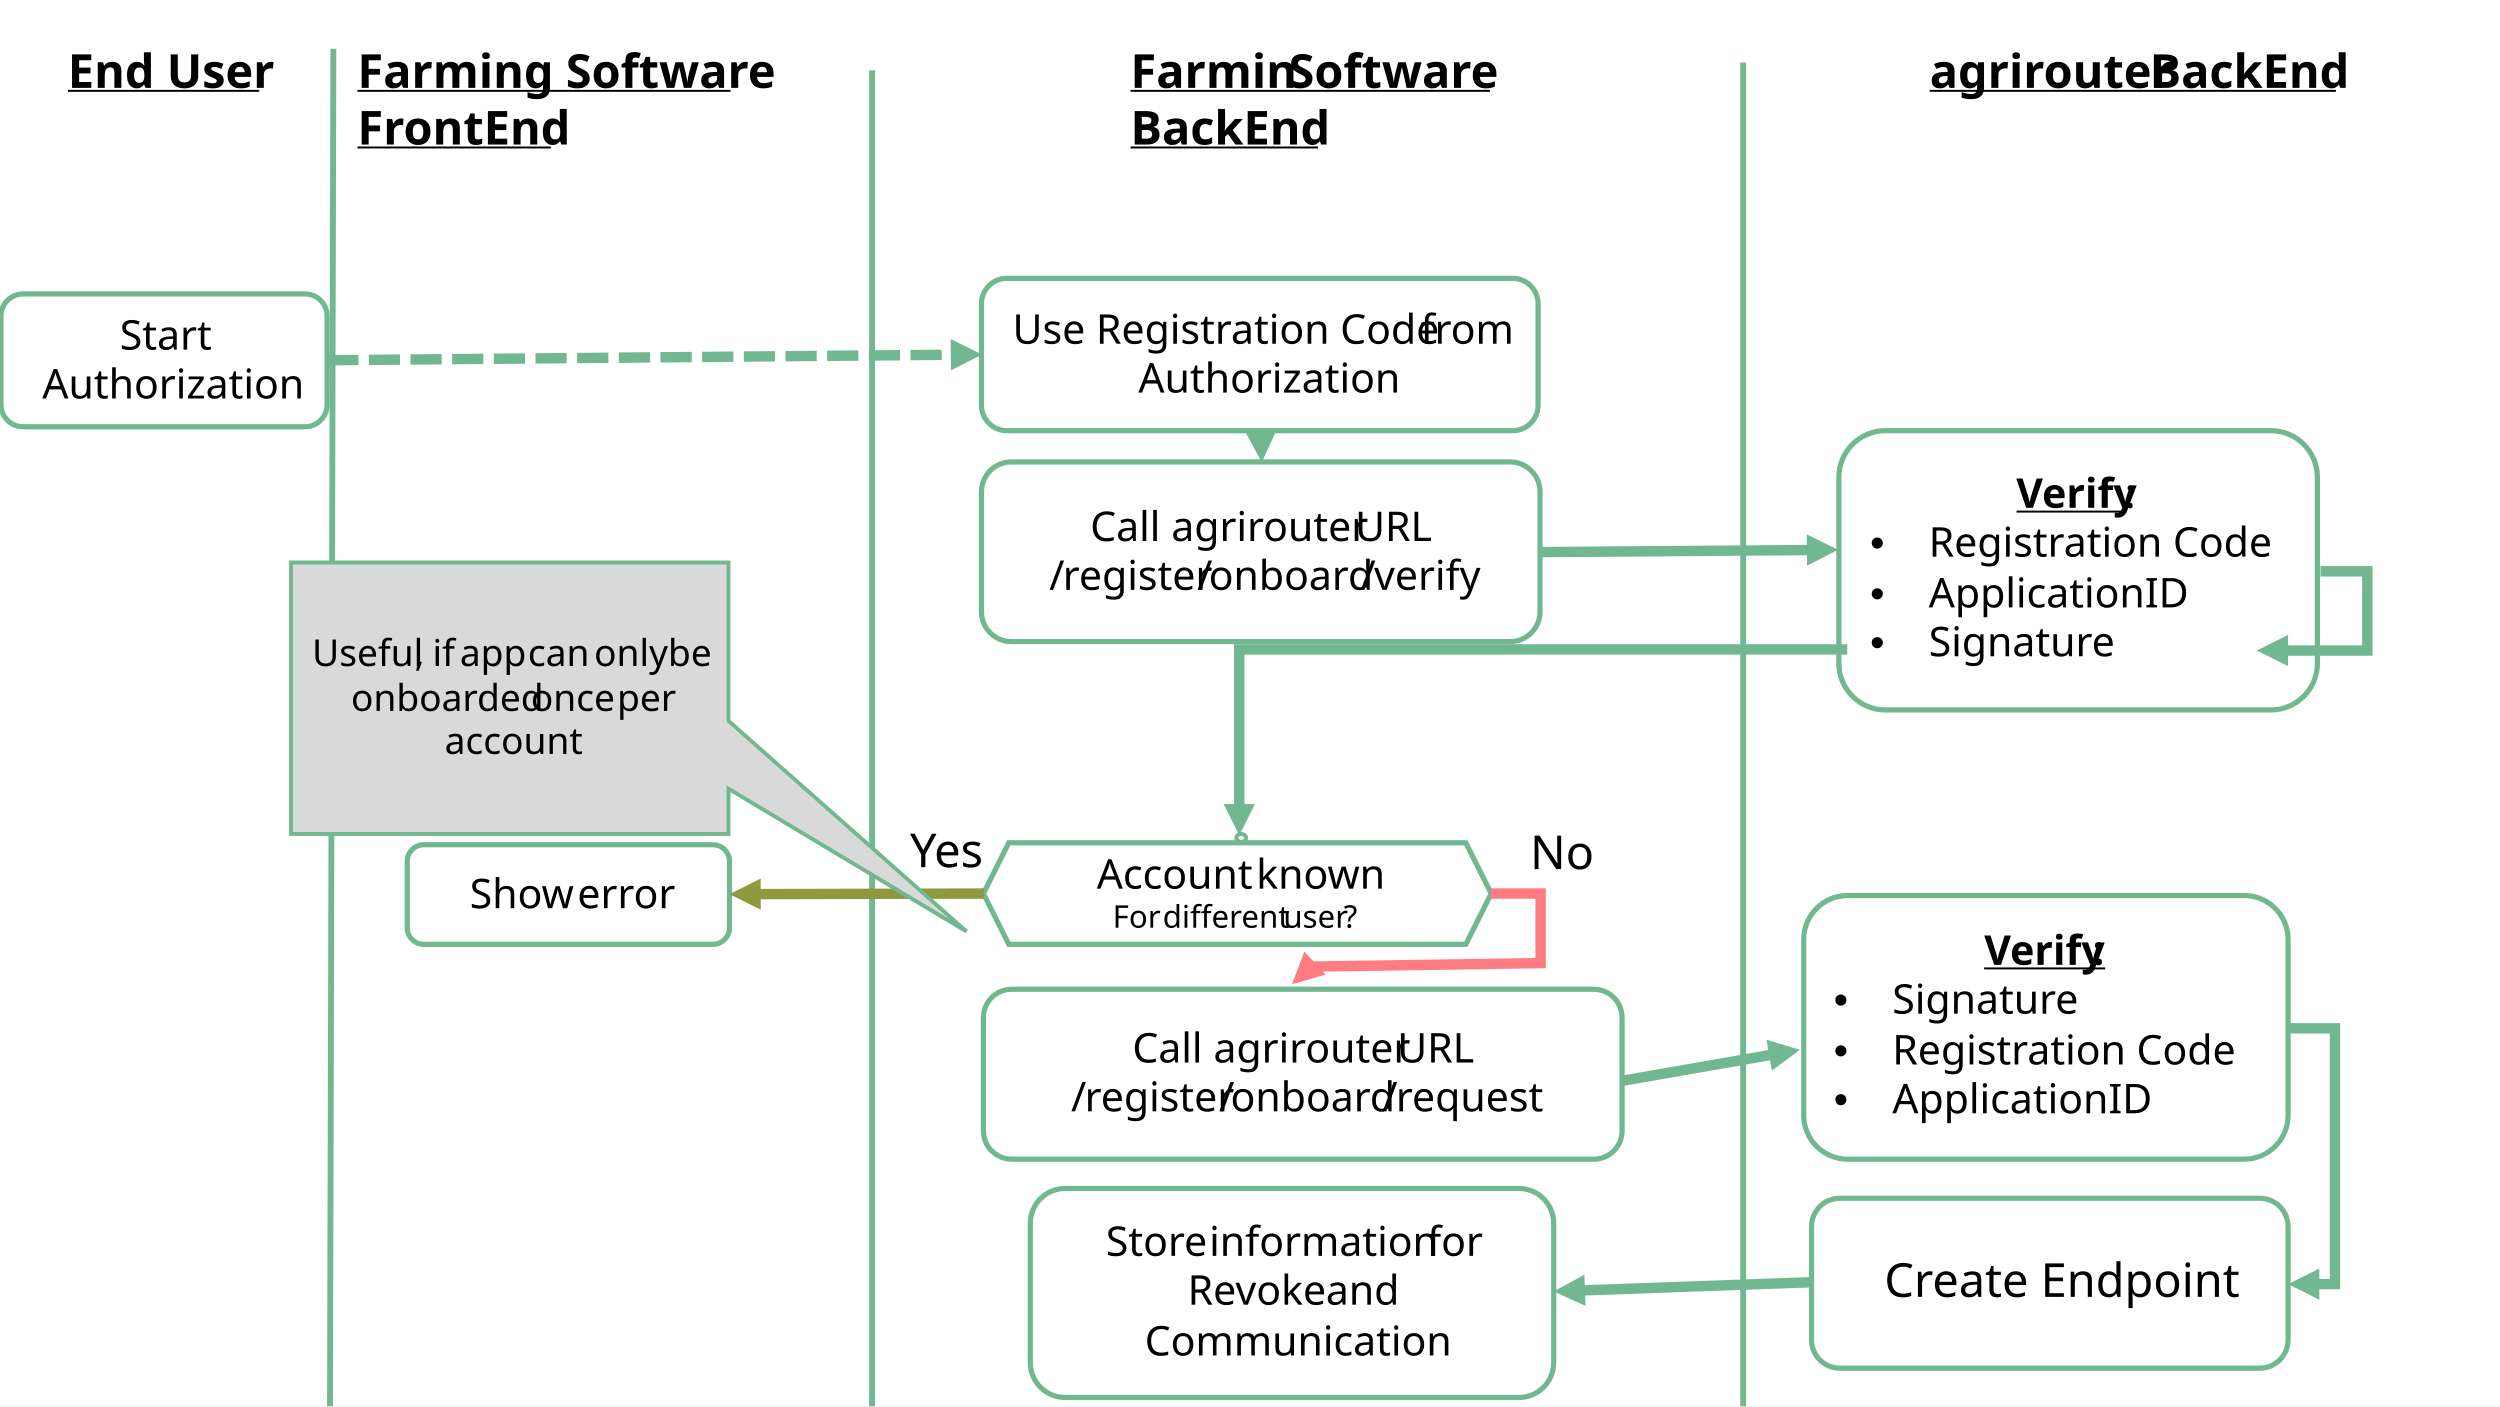
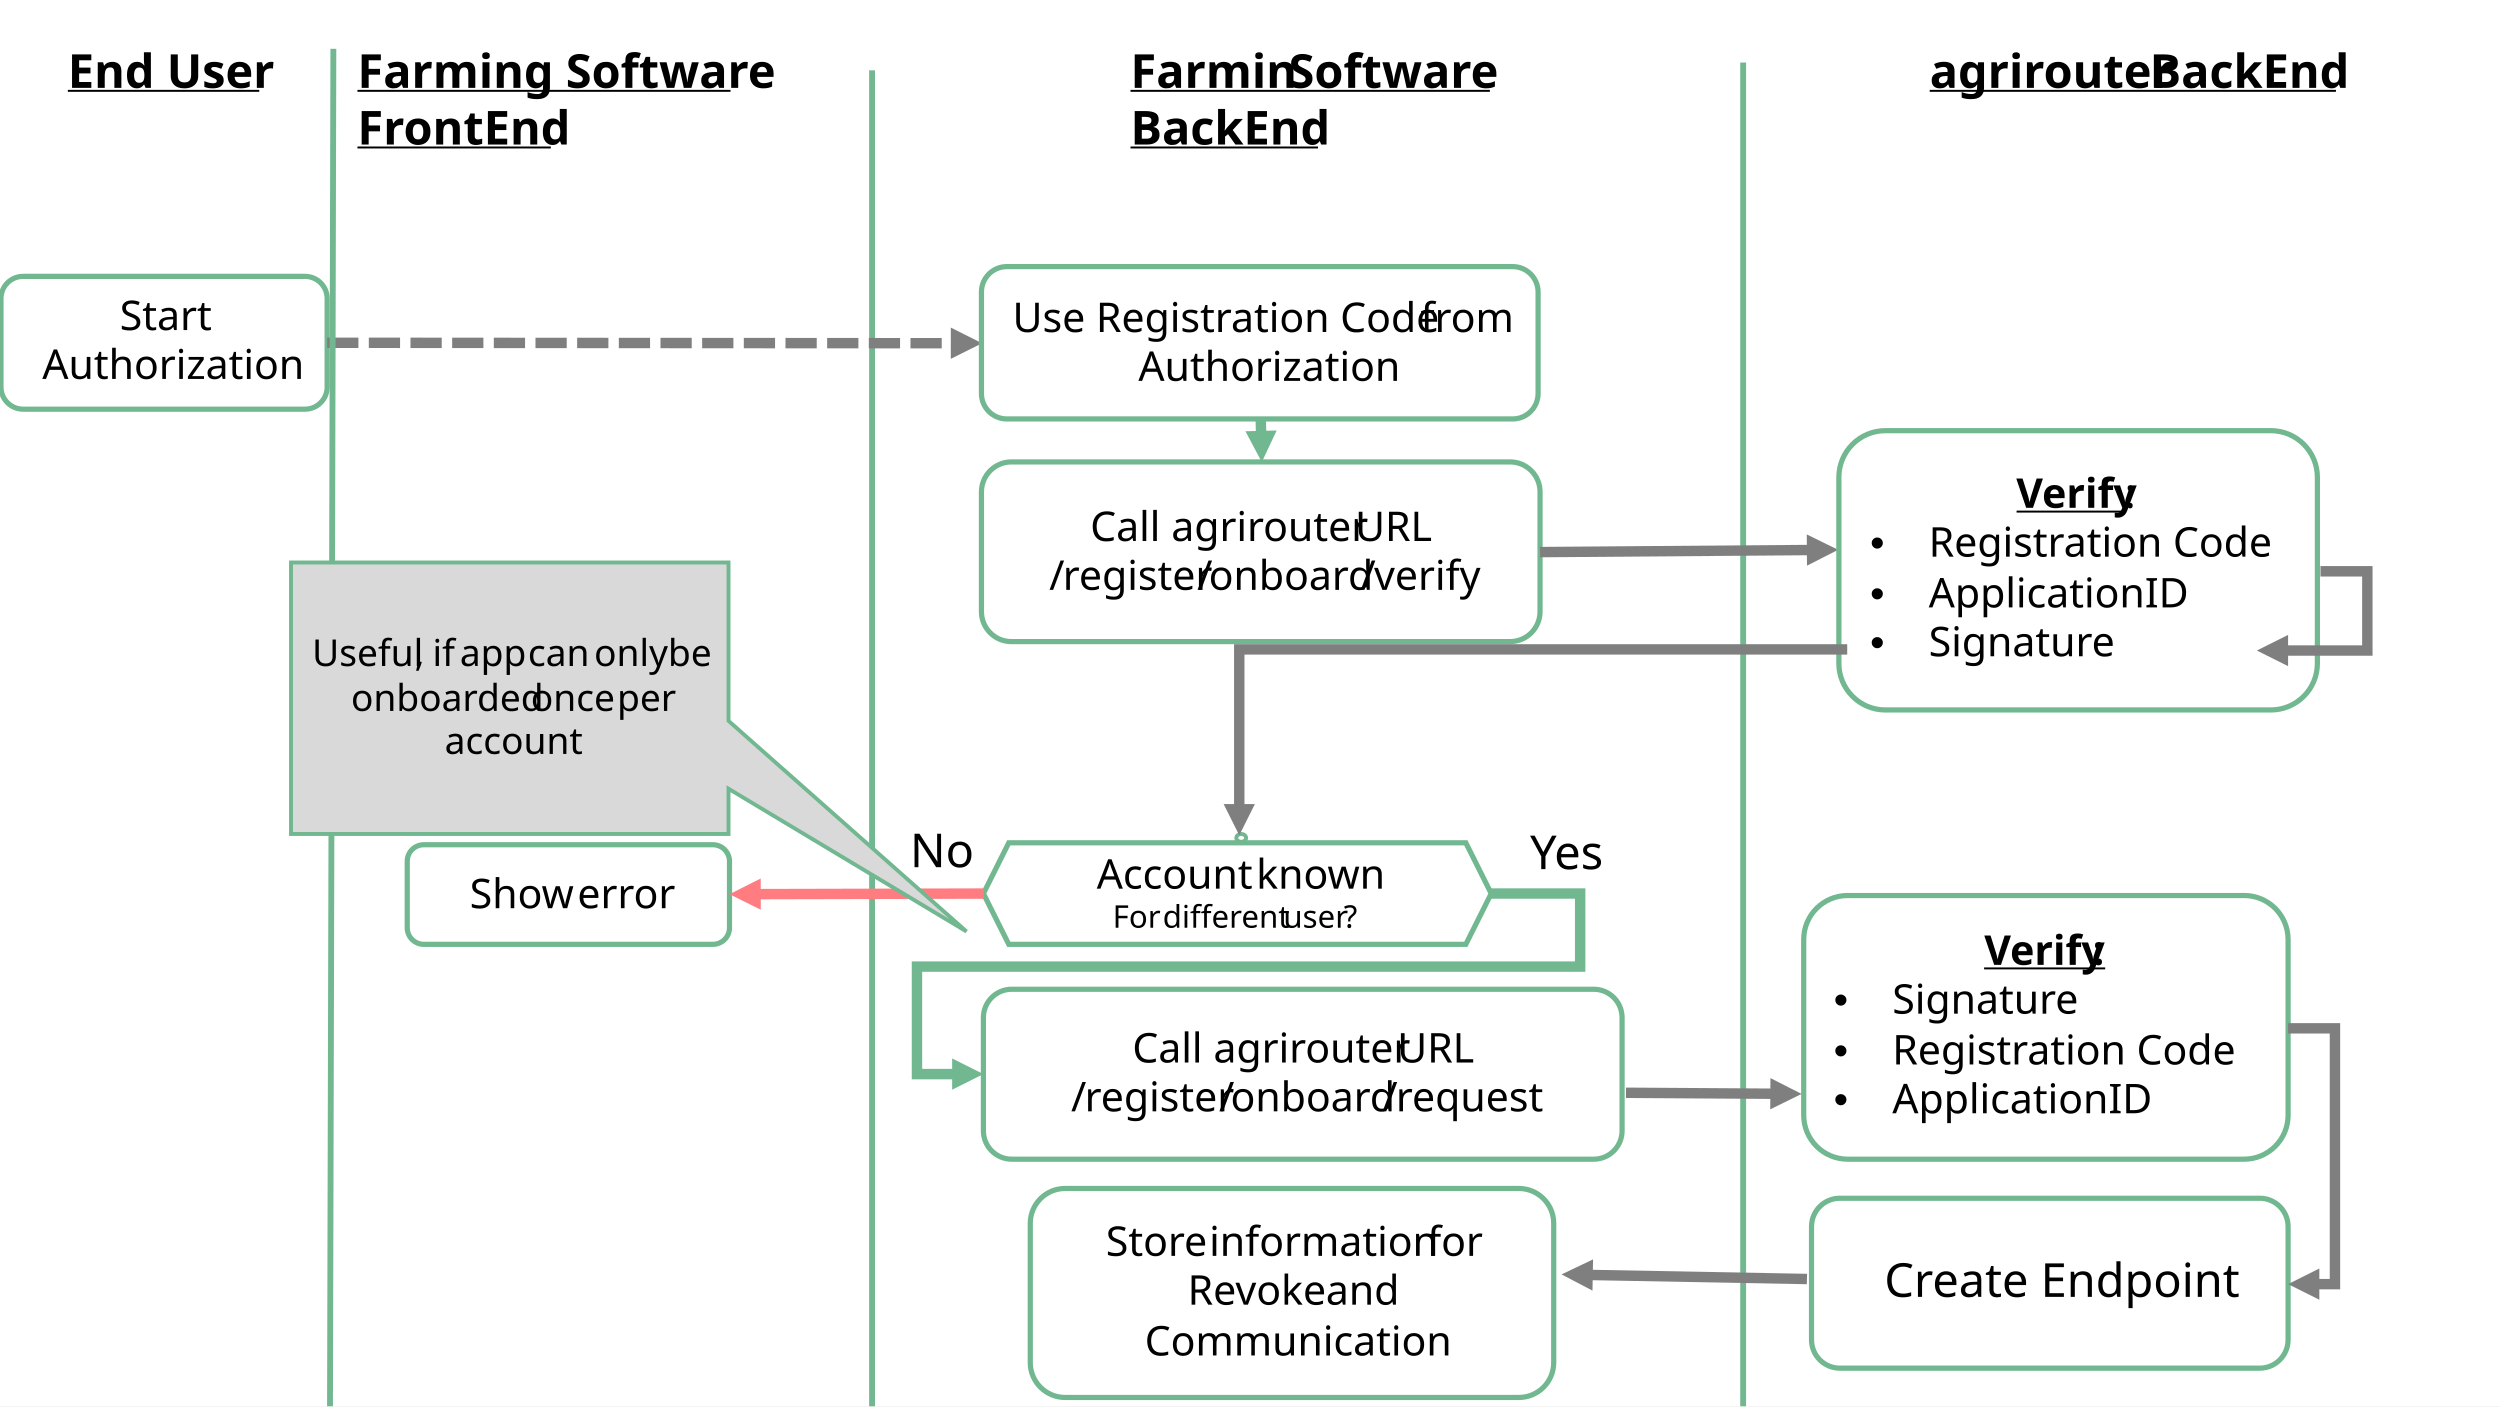
<svg xmlns="http://www.w3.org/2000/svg" width="1280" height="720" overflow="hidden">
  <defs>
    <clipPath id="clip0">
      <rect x="0" y="0" width="1280" height="720" />
    </clipPath>
  </defs>
  <g clip-path="url(#clip0)">
    <rect x="0" y="0" width="1280" height="720" fill="#FFFFFF" />
    <path d="M446.5 37.5 446.5 1274.11" stroke="#71B790" stroke-width="3" stroke-linecap="square" stroke-miterlimit="8" stroke-dasharray="9 3" fill="none" fill-rule="evenodd" />
    <path d="M892.5 33.5 892.5 1239.05" stroke="#71B790" stroke-width="3" stroke-linecap="square" stroke-miterlimit="8" stroke-dasharray="9 3" fill="none" fill-rule="evenodd" />
    <text font-family="Aptos,Aptos_MSFontService,sans-serif" font-weight="700" font-size="24" transform="translate(183.021 45)">Farming Software</text>
    <path d="M183.021 46.01 230.771 46.01 278.521 46.01 326.271 46.01 374.021 46.01 374.021 47.01 326.271 47.01 278.521 47.01 230.771 47.01 183.021 47.01Z" fill-rule="evenodd" />
    <text font-family="Aptos,Aptos_MSFontService,sans-serif" font-weight="700" font-size="24" transform="translate(183.021 74)">FrontEnd</text>
    <path d="M183.021 75.01 232.521 75.01 282.021 75.01 282.021 76.01 232.521 76.01 183.021 76.01Z" fill-rule="evenodd" />
    <text font-family="Aptos,Aptos_MSFontService,sans-serif" font-weight="700" font-size="24" transform="translate(578.821 45)">Farmin</text>
    <text font-family="Aptos,Aptos_MSFontService,sans-serif" font-weight="700" font-size="24" transform="translate(659.741 45)">Software</text>
    <path d="M578.821 46.01 624.821 46.01 670.821 46.01 716.821 46.01 762.821 46.01 762.821 47.01 716.821 47.01 670.821 47.01 624.821 47.01 578.821 47.01Z" fill-rule="evenodd" />
    <text font-family="Aptos,Aptos_MSFontService,sans-serif" font-weight="700" font-size="24" transform="translate(578.821 74)">BackEnd</text>
    <path d="M578.821 75.01 626.821 75.01 674.821 75.01 674.821 76.01 626.821 76.01 578.821 76.01Z" fill-rule="evenodd" />
    <text font-family="Aptos,Aptos_MSFontService,sans-serif" font-weight="700" font-size="24" transform="translate(988.01 45)">agrirouter</text>
    <text font-family="Aptos,Aptos_MSFontService,sans-serif" font-weight="700" font-size="24" transform="translate(1100.62 45)">BackEnd</text>
    <path d="M988.01 46.01 1057.34 46.01 1126.68 46.01 1196.01 46.01 1196.01 47.01 1126.68 47.01 1057.34 47.01 988.01 47.01Z" fill-rule="evenodd" />
-     <path d="M0.5 161.834C0.5 155.574 5.574 150.5 11.834 150.5L156.167 150.5C162.426 150.5 167.5 155.574 167.5 161.834L167.5 207.167C167.5 213.426 162.426 218.5 156.167 218.5L11.834 218.5C5.574 218.5 0.5 213.426 0.5 207.167Z" stroke="#71B790" stroke-width="2.667" stroke-miterlimit="8" fill="#FFFFFF" fill-rule="evenodd" />
-     <text font-family="Aptos,Aptos_MSFontService,sans-serif" font-weight="400" font-size="21" transform="translate(61.302 179)">Start</text>
-     <text font-family="Aptos,Aptos_MSFontService,sans-serif" font-weight="400" font-size="21" transform="translate(21.6554 204)">Authorization</text>
+     <path d="M0.5 152.834C0.5 146.574 5.574 141.5 11.834 141.5L156.167 141.5C162.426 141.5 167.5 146.574 167.5 152.834L167.5 198.167C167.5 204.426 162.426 209.5 156.167 209.5L11.834 209.5C5.574 209.5 0.5 204.426 0.5 198.167Z" stroke="#71B790" stroke-width="2.667" stroke-miterlimit="8" fill="#FFFFFF" fill-rule="evenodd" />
+     <text font-family="Aptos,Aptos_MSFontService,sans-serif" font-weight="400" font-size="21" transform="translate(61.302 169)">Start</text>
+     <text font-family="Aptos,Aptos_MSFontService,sans-serif" font-weight="400" font-size="21" transform="translate(21.6554 194)">Authorization</text>
    <path d="M502.5 251.834C502.5 243.365 509.365 236.5 517.834 236.5L773.166 236.5C781.635 236.5 788.5 243.365 788.5 251.834L788.5 313.166C788.5 321.635 781.635 328.5 773.166 328.5L517.834 328.5C509.365 328.5 502.5 321.635 502.5 313.166Z" stroke="#71B790" stroke-width="2.667" stroke-miterlimit="8" fill="#FFFFFF" fill-rule="evenodd" />
    <text font-family="Aptos,Aptos_MSFontService,sans-serif" font-weight="400" font-size="21" transform="translate(558.193 277)">Call</text>
    <text font-family="Aptos,Aptos_MSFontService,sans-serif" font-weight="400" font-size="21" transform="translate(599.693 277)">agrirouter</text>
    <text font-family="Aptos,Aptos_MSFontService,sans-serif" font-weight="400" font-size="21" transform="translate(693.793 277)">URL</text>
    <text font-family="Aptos,Aptos_MSFontService,sans-serif" font-weight="400" font-size="21" transform="translate(537.193 302)">/</text>
    <text font-family="Aptos,Aptos_MSFontService,sans-serif" font-weight="400" font-size="21" transform="translate(544.153 302)">register</text>
    <text font-family="Aptos,Aptos_MSFontService,sans-serif" font-weight="400" font-size="21" transform="translate(612.96 302)">/</text>
    <text font-family="Aptos,Aptos_MSFontService,sans-serif" font-weight="400" font-size="21" transform="translate(618.846 302)">onboard</text>
    <text font-family="Aptos,Aptos_MSFontService,sans-serif" font-weight="400" font-size="21" transform="translate(696.553 302)">/</text>
    <text font-family="Aptos,Aptos_MSFontService,sans-serif" font-weight="400" font-size="21" transform="translate(703.513 302)">verify</text>
    <path d="M945.5 319.167C945.5 315.485 948.485 312.5 952.167 312.5L1146.83 312.5C1150.52 312.5 1153.5 315.485 1153.5 319.167L1153.5 345.833C1153.5 349.515 1150.52 352.5 1146.83 352.5L952.167 352.5C948.485 352.5 945.5 349.515 945.5 345.833Z" stroke="#71B790" stroke-width="2.667" stroke-miterlimit="8" fill="#FFFFFF" fill-rule="evenodd" />
    <text font-family="Aptos,Aptos_MSFontService,sans-serif" font-weight="400" font-size="21" transform="translate(967.538 339)">Return</text>
    <text font-family="Aptos,Aptos_MSFontService,sans-serif" font-weight="400" font-size="21" transform="translate(1033.87 339)">accountID</text>
-     <path d="M0.023-2.667 16.023-2.526 15.976 2.807-0.023 2.667ZM21.356-2.479 37.355-2.339 37.309 2.994 21.309 2.854ZM42.688-2.292 58.688-2.152 58.641 3.181 42.642 3.041ZM64.021-2.105 80.02-1.965 79.974 3.368 63.974 3.228ZM85.353-1.918 101.353-1.778 101.306 3.555 85.307 3.415ZM106.686-1.731 122.685-1.591 122.639 3.742 106.639 3.602ZM128.018-1.544 144.018-1.404 143.971 3.93 127.972 3.789ZM149.351-1.357 165.35-1.216 165.304 4.117 149.304 3.976ZM170.683-1.17 186.683-1.029 186.636 4.304 170.637 4.163ZM192.016-0.983 208.015-0.842 207.969 4.491 191.969 4.351ZM213.348-0.795 229.348-0.655 229.301 4.678 213.302 4.538ZM234.681-0.608 250.68-0.468 250.634 4.865 234.634 4.725ZM256.014-0.421 272.013-0.281 271.966 5.052 255.967 4.912ZM277.346-0.234 293.345-0.094 293.299 5.239 277.299 5.099ZM298.679-0.047 314.678 0.093 314.631 5.426 298.632 5.286ZM320.011 0.14 322.001 0.158 321.954 5.491 319.964 5.473ZM319.382-5.199 335.311 2.941 319.241 10.8Z" fill="#71B790" transform="matrix(1 0 0 -1 167.5 184.441)" />
-     <path d="M0.021-2.667 139.309-1.593 139.268 3.74-0.021 2.667ZM136.684-6.947 152.622 1.176 136.56 9.053Z" fill="#71B790" transform="matrix(1 0 0 -1 788.5 282.676)" />
+     <path d="M167.502 172.833 183.502 172.845 183.498 178.178 167.498 178.167ZM188.835 172.849 204.835 172.861 204.831 178.194 188.831 178.182ZM210.169 172.864 226.169 172.876 226.165 178.209 210.165 178.198ZM231.502 172.88 247.502 172.892 247.498 178.225 231.498 178.213ZM252.835 172.895 268.835 172.907 268.831 178.24 252.831 178.229ZM274.169 172.911 290.169 172.923 290.165 178.256 274.165 178.244ZM295.502 172.927 311.502 172.938 311.498 178.271 295.498 178.26ZM316.835 172.942 332.835 172.954 332.831 178.287 316.831 178.275ZM338.169 172.958 354.169 172.969 354.165 178.303 338.165 178.291ZM359.502 172.973 375.502 172.985 375.498 178.318 359.498 178.306ZM380.835 172.989 396.835 173 396.831 178.334 380.831 178.322ZM402.169 173.004 418.169 173.016 418.165 178.349 402.165 178.337ZM423.502 173.02 439.502 173.031 439.498 178.365 423.498 178.353ZM444.835 173.035 460.835 173.047 460.831 178.38 444.831 178.369ZM466.169 173.051 482.169 173.062 482.165 178.396 466.165 178.384ZM487.502 173.066 489.479 173.068 489.475 178.401 487.498 178.4ZM486.817 167.732 502.811 175.744 486.805 183.732Z" fill="#7F7F7F" />
+     <path d="M0.021-2.667 139.309-1.593 139.268 3.74-0.021 2.667ZM136.684-6.947 152.622 1.176 136.56 9.053Z" fill="#7F7F7F" transform="matrix(1 0 0 -1 788.5 282.676)" />
    <text font-family="Aptos,Aptos_MSFontService,sans-serif" font-weight="700" font-size="24" transform="translate(34.7309 45)">End User</text>
    <path d="M34.731 46.01 59.231 46.01 83.731 46.01 108.231 46.01 132.731 46.01 132.731 47.01 108.231 47.01 83.731 47.01 59.231 47.01 34.731 47.01Z" fill-rule="evenodd" />
    <path d="M0 0 3.179 1282.37" stroke="#71B790" stroke-width="3" stroke-linecap="square" stroke-miterlimit="8" stroke-dasharray="9 3" fill="none" fill-rule="evenodd" transform="matrix(-1 0 0 1 170.679 26.5001)" />
    <path d="M941.5 244.334C941.5 231.171 952.171 220.5 965.334 220.5L1162.67 220.5C1175.83 220.5 1186.5 231.171 1186.5 244.334L1186.5 339.666C1186.5 352.829 1175.83 363.5 1162.67 363.5L965.334 363.5C952.171 363.5 941.5 352.829 941.5 339.666Z" stroke="#71B790" stroke-width="2.667" stroke-miterlimit="8" fill="#FFFFFF" fill-rule="evenodd" />
    <text font-family="Aptos,Aptos_MSFontService,sans-serif" font-weight="700" font-size="21" transform="translate(1032.33 260)">Verify</text>
    <text font-family="Aptos,Aptos_MSFontService,sans-serif" font-weight="400" font-size="21" transform="translate(1087.82 260)">:</text>
    <path d="M1032.49 261.436 1059.99 261.436 1087.49 261.436 1087.49 262.436 1059.99 262.436 1032.49 262.436Z" fill-rule="evenodd" />
    <text font-family="Arial,Arial_MSFontService,sans-serif" font-weight="400" font-size="21" transform="translate(957.494 285)">•</text>
    <text font-family="Aptos,Aptos_MSFontService,sans-serif" font-weight="400" font-size="21" transform="translate(987.494 285)">Registration Code</text>
    <text font-family="Arial,Arial_MSFontService,sans-serif" font-weight="400" font-size="21" transform="translate(957.494 311)">•</text>
    <text font-family="Aptos,Aptos_MSFontService,sans-serif" font-weight="400" font-size="21" transform="translate(987.494 311)">ApplicationID</text>
    <text font-family="Arial,Arial_MSFontService,sans-serif" font-weight="400" font-size="21" transform="translate(957.494 336)">•</text>
    <text font-family="Aptos,Aptos_MSFontService,sans-serif" font-weight="400" font-size="21" transform="translate(987.494 336)">Signature</text>
-     <path d="M0 2.667-24 2.667-21.333 0-21.333 40.569-24 37.903 19.248 37.903 19.248 43.236-26.667 43.236-26.667-2.667 0-2.667ZM16.581 32.569 32.581 40.569 16.581 48.569Z" fill="#71B790" transform="matrix(-1 0 0 1 1188.08 292.5)" />
+     <path d="M0 2.667-24 2.667-21.333 0-21.333 40.569-24 37.903 19.248 37.903 19.248 43.236-26.667 43.236-26.667-2.667 0-2.667ZM16.581 32.569 32.581 40.569 16.581 48.569Z" fill="#7F7F7F" transform="matrix(-1 0 0 1 1188.08 292.5)" />
    <path d="M208.5 441C208.5 436.306 212.306 432.5 217 432.5L365 432.5C369.694 432.5 373.5 436.306 373.5 441L373.5 475C373.5 479.694 369.694 483.5 365 483.5L217 483.5C212.306 483.5 208.5 479.694 208.5 475Z" stroke="#71B790" stroke-width="2.667" stroke-miterlimit="8" fill="#FFFFFF" fill-rule="evenodd" />
    <text font-family="Aptos,Aptos_MSFontService,sans-serif" font-weight="400" font-size="21" transform="translate(240.487 465)">Show</text>
    <text font-family="Aptos,Aptos_MSFontService,sans-serif" font-weight="400" font-size="21" transform="translate(295.613 465)">error</text>
    <path d="M503.5 457.5 516.5 431.5 750.5 431.5 763.5 457.5 750.5 483.5 516.5 483.5Z" stroke="#71B790" stroke-width="2.667" stroke-miterlimit="8" fill="#FFFFFF" fill-rule="evenodd" />
    <text font-family="Aptos,Aptos_MSFontService,sans-serif" font-weight="400" font-size="21" transform="translate(561.521 455)">Account</text>
    <text font-family="Aptos,Aptos_MSFontService,sans-serif" font-weight="400" font-size="21" transform="translate(643.188 455)">known</text>
    <text font-family="Aptos,Aptos_MSFontService,sans-serif" font-weight="400" font-size="16" transform="translate(569.668 475)">For</text>
    <text font-family="Aptos,Aptos_MSFontService,sans-serif" font-weight="400" font-size="16" transform="translate(595.301 475)">different</text>
    <text font-family="Aptos,Aptos_MSFontService,sans-serif" font-weight="400" font-size="16" transform="translate(657.048 475)">user</text>
    <text font-family="Aptos,Aptos_MSFontService,sans-serif" font-weight="400" font-size="16" transform="translate(687.995 475)">?</text>
    <path d="M633 429C633 427.895 634.119 427 635.5 427 636.881 427 638 427.895 638 429 638 430.105 636.881 431 635.5 431 634.119 431 633 430.105 633 429Z" stroke="#71B790" stroke-width="2" stroke-miterlimit="8" fill="none" fill-rule="evenodd" />
-     <path d="M0-2.667 313.937-2.667 313.937 81.838 308.604 81.838 308.604 0 311.27 2.667 0 2.667ZM319.27 79.171 311.27 95.171 303.27 79.171Z" fill="#71B790" transform="matrix(-1 1.22465e-16 1.22465e-16 1 945.77 332.5)" />
-     <path d="M0.007-2.667 117.001-2.374 116.988 2.959-0.007 2.667ZM114.348-7.714 130.328 0.326 114.308 8.286Z" fill="#8F993E" transform="matrix(-1 0 0 1 503.828 457.5)" />
-     <text font-family="Aptos,Aptos_MSFontService,sans-serif" font-weight="400" font-size="24" transform="translate(465.917 444)">Yes</text>
+     <path d="M0-2.667 313.937-2.667 313.937 81.838 308.604 81.838 308.604 0 311.27 2.667 0 2.667ZM319.27 79.171 311.27 95.171 303.27 79.171Z" fill="#7F7F7F" transform="matrix(-1 1.22465e-16 1.22465e-16 1 945.77 332.5)" />
+     <path d="M0.007-2.667 117.001-2.374 116.988 2.959-0.007 2.667ZM114.348-7.714 130.328 0.326 114.308 8.286Z" fill="#FF7C80" transform="matrix(-1 0 0 1 503.828 457.5)" />
+     <text font-family="Aptos,Aptos_MSFontService,sans-serif" font-weight="400" font-size="24" transform="translate(465.917 444)">No</text>
    <path d="M503.5 521C503.5 512.992 509.992 506.5 518 506.5L816 506.5C824.008 506.5 830.5 512.992 830.5 521L830.5 579C830.5 587.008 824.008 593.5 816 593.5L518 593.5C509.992 593.5 503.5 587.008 503.5 579Z" stroke="#71B790" stroke-width="2.667" stroke-miterlimit="8" fill="#FFFFFF" fill-rule="evenodd" />
    <text font-family="Aptos,Aptos_MSFontService,sans-serif" font-weight="400" font-size="21" transform="translate(579.775 544)">Call</text>
    <text font-family="Aptos,Aptos_MSFontService,sans-serif" font-weight="400" font-size="21" transform="translate(621.275 544)">agrirouter</text>
    <text font-family="Aptos,Aptos_MSFontService,sans-serif" font-weight="400" font-size="21" transform="translate(715.375 544)">URL</text>
    <text font-family="Aptos,Aptos_MSFontService,sans-serif" font-weight="400" font-size="21" transform="translate(548.375 569)">/</text>
    <text font-family="Aptos,Aptos_MSFontService,sans-serif" font-weight="400" font-size="21" transform="translate(555.335 569)">register</text>
    <text font-family="Aptos,Aptos_MSFontService,sans-serif" font-weight="400" font-size="21" transform="translate(624.142 569)">/</text>
    <text font-family="Aptos,Aptos_MSFontService,sans-serif" font-weight="400" font-size="21" transform="translate(630.028 569)">onboard</text>
    <text font-family="Aptos,Aptos_MSFontService,sans-serif" font-weight="400" font-size="21" transform="translate(707.735 569)">/</text>
    <text font-family="Aptos,Aptos_MSFontService,sans-serif" font-weight="400" font-size="21" transform="translate(714.695 569)">request</text>
-     <path d="M0 2.667-25.472 2.667-22.805 0-22.805 35.595-25.431 32.929 92.078 34.737 91.996 40.07-28.138 38.221-28.138-2.667 0-2.667ZM95.502 29.715 101.837 46.444 84.653 41.475Z" fill="#FF7C80" transform="matrix(-1 0 0 1 763.338 457.5)" />
-     <text font-family="Aptos,Aptos_MSFontService,sans-serif" font-weight="400" font-size="24" transform="translate(783.395 445)">No</text>
+     <path d="M0 2.667-45.838 2.667-43.172 0-43.172 37.398-45.838 34.732 296.382 34.732 296.382 95.102 273.04 95.102 273.04 89.769 293.715 89.769 291.048 92.436 291.048 37.398 293.715 40.065-48.505 40.065-48.505-2.667 0-2.667ZM275.706 100.436 259.706 92.436 275.706 84.436Z" fill="#71B790" transform="matrix(-1 0 0 1 763.206 457.5)" />
+     <text font-family="Aptos,Aptos_MSFontService,sans-serif" font-weight="400" font-size="24" transform="translate(783.395 445)">Yes</text>
    <path d="M923.5 481C923.5 468.574 933.574 458.5 946 458.5L1149 458.5C1161.43 458.5 1171.5 468.574 1171.5 481L1171.5 571C1171.5 583.426 1161.43 593.5 1149 593.5L946 593.5C933.574 593.5 923.5 583.426 923.5 571Z" stroke="#71B790" stroke-width="2.667" stroke-miterlimit="8" fill="#FFFFFF" fill-rule="evenodd" />
    <text font-family="Aptos,Aptos_MSFontService,sans-serif" font-weight="700" font-size="21" transform="translate(1015.95 494)">Verify</text>
    <text font-family="Aptos,Aptos_MSFontService,sans-serif" font-weight="700" font-size="21" transform="translate(1071.43 494)">:</text>
    <path d="M1015.86 495.322 1046.86 495.322 1077.86 495.322 1077.86 496.322 1046.86 496.322 1015.86 496.322Z" fill-rule="evenodd" />
    <text font-family="Arial,Arial_MSFontService,sans-serif" font-weight="400" font-size="21" transform="translate(938.861 519)">•</text>
    <text font-family="Aptos,Aptos_MSFontService,sans-serif" font-weight="400" font-size="21" transform="translate(968.861 519)">Signature</text>
    <text font-family="Arial,Arial_MSFontService,sans-serif" font-weight="400" font-size="21" transform="translate(938.861 545)">•</text>
    <text font-family="Aptos,Aptos_MSFontService,sans-serif" font-weight="400" font-size="21" transform="translate(968.861 545)">Registration Code</text>
    <text font-family="Arial,Arial_MSFontService,sans-serif" font-weight="400" font-size="21" transform="translate(938.861 570)">•</text>
    <text font-family="Aptos,Aptos_MSFontService,sans-serif" font-weight="400" font-size="21" transform="translate(968.861 570)">ApplicationID</text>
-     <path d="M0.458-2.627 78.407 10.965 77.491 16.219-0.458 2.627ZM76.696 5.253 91.084 15.883 73.948 21.015Z" fill="#71B790" transform="matrix(1 0 0 -1 830.5 553.383)" />
+     <path d="M832.518 556.833 909.092 557.334 909.057 562.667 832.483 562.167ZM906.46 551.984 922.408 560.088 906.356 567.983Z" fill="#7F7F7F" />
    <path d="M927.5 628C927.5 619.992 933.992 613.5 942 613.5L1157 613.5C1165.01 613.5 1171.5 619.992 1171.5 628L1171.5 686C1171.5 694.008 1165.01 700.5 1157 700.5L942 700.5C933.992 700.5 927.5 694.008 927.5 686Z" stroke="#71B790" stroke-width="2.667" stroke-miterlimit="8" fill="#FFFFFF" fill-rule="evenodd" />
    <text font-family="Aptos,Aptos_MSFontService,sans-serif" font-weight="400" font-size="24" transform="translate(964.77 664)">Create Endpoint</text>
-     <path d="M0 2.667-24 2.667-21.333 0-21.333 130.968-24 128.301-13.333 128.301-13.333 133.634-26.667 133.634-26.667-2.667 0-2.667ZM-16 122.968 0 130.968-16 138.968Z" fill="#71B790" transform="matrix(-1 0 0 1 1171.5 526.5)" />
+     <path d="M0 2.667-24 2.667-21.333 0-21.333 130.968-24 128.301-13.333 128.301-13.333 133.634-26.667 133.634-26.667-2.667 0-2.667ZM-16 122.968 0 130.968-16 138.968Z" fill="#7F7F7F" transform="matrix(-1 0 0 1 1171.5 526.5)" />
    <path d="M527.5 626.334C527.5 616.484 535.484 608.5 545.334 608.5L777.667 608.5C787.516 608.5 795.5 616.484 795.5 626.334L795.5 697.667C795.5 707.516 787.516 715.5 777.667 715.5L545.334 715.5C535.484 715.5 527.5 707.516 527.5 697.667Z" stroke="#71B790" stroke-width="2.667" stroke-miterlimit="8" fill="#FFFFFF" fill-rule="evenodd" />
    <text font-family="Aptos,Aptos_MSFontService,sans-serif" font-weight="400" font-size="21" transform="translate(566.179 643)">Store</text>
    <text font-family="Aptos,Aptos_MSFontService,sans-serif" font-weight="400" font-size="21" transform="translate(619.112 643)">information</text>
    <text font-family="Aptos,Aptos_MSFontService,sans-serif" font-weight="400" font-size="21" transform="translate(730.652 643)">for</text>
    <text font-family="Aptos,Aptos_MSFontService,sans-serif" font-weight="400" font-size="21" transform="translate(608.065 668)">Revoke</text>
    <text font-family="Aptos,Aptos_MSFontService,sans-serif" font-weight="400" font-size="21" transform="translate(678.825 668)">and</text>
    <text font-family="Aptos,Aptos_MSFontService,sans-serif" font-weight="400" font-size="21" transform="translate(586.099 694)">Communication</text>
-     <path d="M0.095-2.665 118.308 1.564 118.117 6.894-0.095 2.665ZM115.833-3.861 131.537 4.706 115.261 12.129Z" fill="#71B790" transform="matrix(-1 0 0 1 927.037 656.5)" />
-     <path d="M502.5 155.5C502.5 148.32 508.32 142.5 515.5 142.5L774.5 142.5C781.68 142.5 787.5 148.32 787.5 155.5L787.5 207.5C787.5 214.68 781.68 220.5 774.5 220.5L515.5 220.5C508.32 220.5 502.5 214.68 502.5 207.5Z" stroke="#71B790" stroke-width="2.667" stroke-miterlimit="8" fill="#FFFFFF" fill-rule="evenodd" />
-     <text font-family="Aptos,Aptos_MSFontService,sans-serif" font-weight="400" font-size="21" transform="translate(518.418 176)">Use Registration Code</text>
-     <text font-family="Aptos,Aptos_MSFontService,sans-serif" font-weight="400" font-size="21" transform="translate(727.284 176)">from</text>
-     <text font-family="Aptos,Aptos_MSFontService,sans-serif" font-weight="400" font-size="21" transform="translate(582.851 201)">Authorization</text>
-     <path d="M648.165 220.411 648.26 223.269 642.93 223.447 642.835 220.589ZM653.502 220.426 646.039 236.684 637.511 220.959Z" fill="#71B790" />
+     <path d="M925.105 657.519 812.781 655.416 812.881 650.083 925.205 652.187ZM815.347 660.798 799.5 652.5 815.647 644.801Z" fill="#7F7F7F" />
+     <path d="M502.5 149.5C502.5 142.32 508.32 136.5 515.5 136.5L774.5 136.5C781.68 136.5 787.5 142.32 787.5 149.5L787.5 201.5C787.5 208.68 781.68 214.5 774.5 214.5L515.5 214.5C508.32 214.5 502.5 208.68 502.5 201.5Z" stroke="#71B790" stroke-width="2.667" stroke-miterlimit="8" fill="#FFFFFF" fill-rule="evenodd" />
+     <text font-family="Aptos,Aptos_MSFontService,sans-serif" font-weight="400" font-size="21" transform="translate(518.418 170)">Use Registration Code</text>
+     <text font-family="Aptos,Aptos_MSFontService,sans-serif" font-weight="400" font-size="21" transform="translate(727.284 170)">from</text>
+     <text font-family="Aptos,Aptos_MSFontService,sans-serif" font-weight="400" font-size="21" transform="translate(582.851 195)">Authorization</text>
+     <path d="M648.166 214.435 648.38 223.205 643.048 223.335 642.834 214.565ZM653.646 220.409 646.039 236.599 637.651 220.799Z" fill="#71B790" />
    <path d="M149 288 279.667 288 279.667 288 335.667 288 373 288 373 369.083 494.863 476.93 373 403.833 373 427 335.667 427 279.667 427 279.667 427 149 427 149 403.833 149 369.083 149 369.083Z" stroke="#71B790" stroke-width="2" stroke-miterlimit="8" fill="#D9D9D9" fill-rule="evenodd" />
    <text font-family="Aptos,Aptos_MSFontService,sans-serif" font-weight="400" font-size="19" transform="translate(159.798 341)">Useful</text>
    <text font-family="Aptos,Aptos_MSFontService,sans-serif" font-weight="400" font-size="19" transform="translate(212.278 341)">,</text>
    <text font-family="Aptos,Aptos_MSFontService,sans-serif" font-weight="400" font-size="19" transform="translate(221.445 341)">if</text>
    <text font-family="Aptos,Aptos_MSFontService,sans-serif" font-weight="400" font-size="19" transform="translate(235.445 341)">app</text>
    <text font-family="Aptos,Aptos_MSFontService,sans-serif" font-weight="400" font-size="19" transform="translate(270.278 341)">can</text>
    <text font-family="Aptos,Aptos_MSFontService,sans-serif" font-weight="400" font-size="19" transform="translate(304.171 341)">only</text>
    <text font-family="Aptos,Aptos_MSFontService,sans-serif" font-weight="400" font-size="19" transform="translate(342.005 341)">be</text>
    <text font-family="Aptos,Aptos_MSFontService,sans-serif" font-weight="400" font-size="19" transform="translate(179.698 364)">onboarded</text>
    <text font-family="Aptos,Aptos_MSFontService,sans-serif" font-weight="400" font-size="19" transform="translate(271.778 364)">once</text>
    <text font-family="Aptos,Aptos_MSFontService,sans-serif" font-weight="400" font-size="19" transform="translate(315.945 364)">per</text>
    <text font-family="Aptos,Aptos_MSFontService,sans-serif" font-weight="400" font-size="19" transform="translate(227.651 386)">account</text>
  </g>
</svg>
